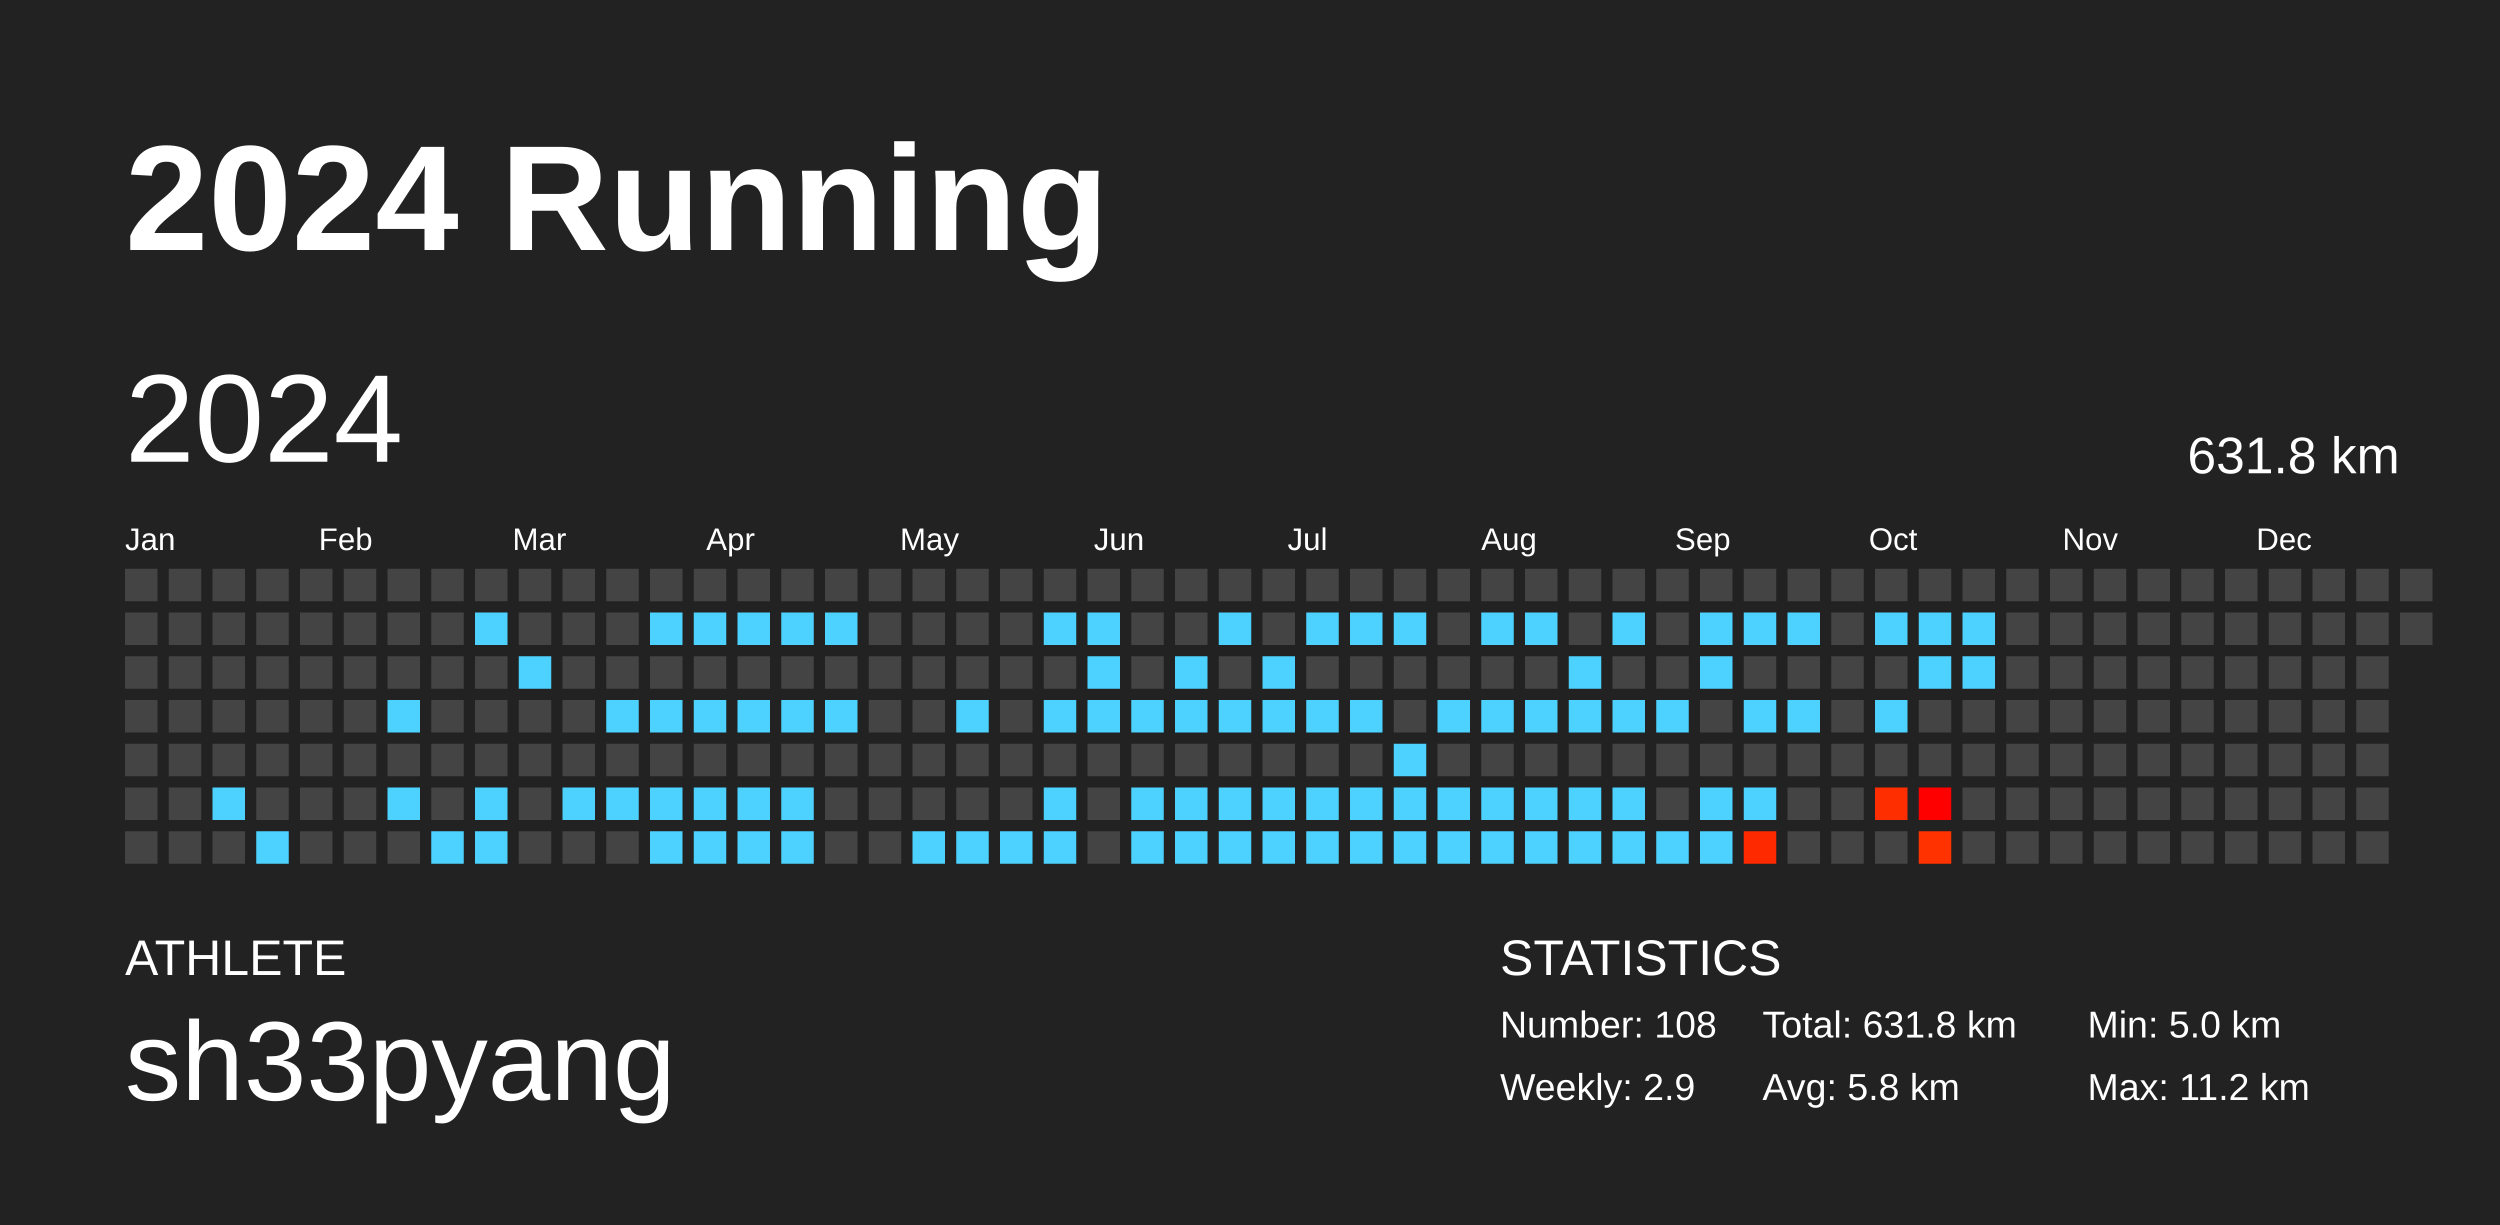
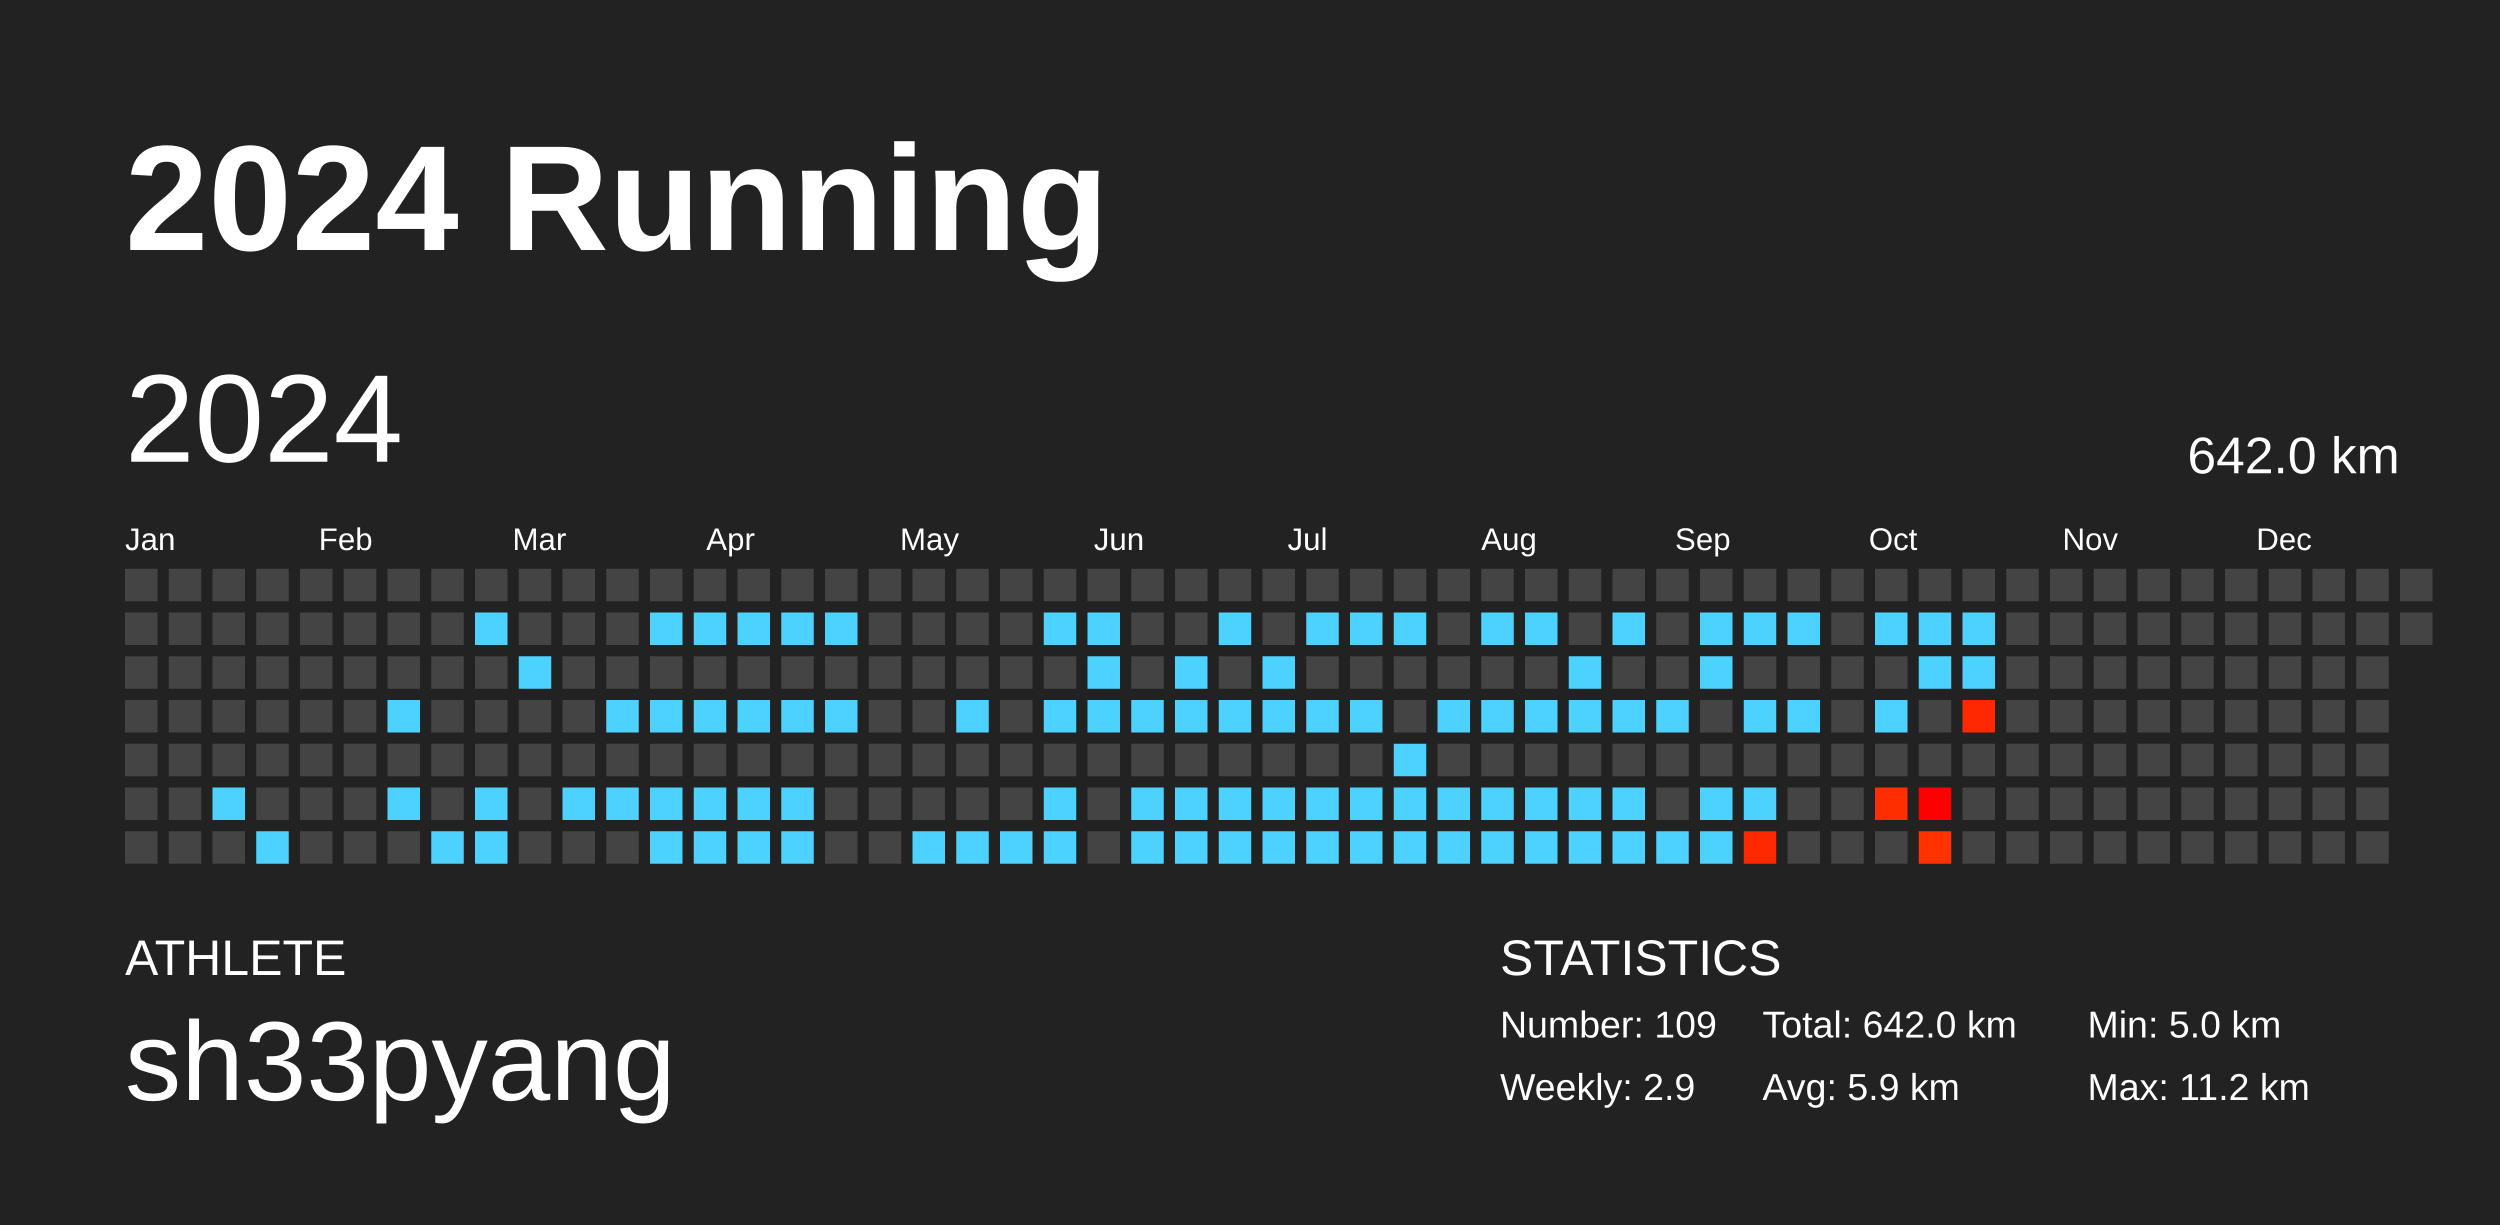
<svg xmlns="http://www.w3.org/2000/svg" baseProfile="full" height="98mm" version="1.1" viewBox="0,0,200,98" width="200mm">
  <defs />
  <rect fill="#222222" height="98" width="200" x="0" y="0" />
  <text fill="#FFFFFF" style="font-size:12px; font-family:Arial; font-weight:bold;" x="10" y="20">2024 Running</text>
  <text fill="#FFFFFF" style="font-size:4px; font-family:Arial" x="10" y="78">ATHLETE</text>
  <text fill="#FFFFFF" style="font-size:9px; font-family:Arial" x="10" y="88">sh33pyang</text>
  <text fill="#FFFFFF" style="font-size:4px; font-family:Arial" x="120" y="78">STATISTICS</text>
-   <text fill="#FFFFFF" style="font-size:3px; font-family:Arial" x="120" y="83">Number: 108</text>
+   <text fill="#FFFFFF" style="font-size:3px; font-family:Arial" x="120" y="83">Number: 109</text>
  <text fill="#FFFFFF" style="font-size:3px; font-family:Arial" x="120" y="88">Weekly: 2.9</text>
-   <text fill="#FFFFFF" style="font-size:3px; font-family:Arial" x="141" y="83">Total: 631.8 km</text>
-   <text fill="#FFFFFF" style="font-size:3px; font-family:Arial" x="141" y="88">Avg: 5.8 km</text>
+   <text fill="#FFFFFF" style="font-size:3px; font-family:Arial" x="141" y="83">Total: 642.0 km</text>
+   <text fill="#FFFFFF" style="font-size:3px; font-family:Arial" x="141" y="88">Avg: 5.9 km</text>
  <text fill="#FFFFFF" style="font-size:3px; font-family:Arial" x="167" y="83">Min: 5.0 km</text>
  <text fill="#FFFFFF" style="font-size:3px; font-family:Arial" x="167" y="88">Max: 11.2 km</text>
  <text dominant-baseline="hanging" fill="#FFFFFF" style="font-size:10.0px; font-family:Arial;" x="10" y="30">2024</text>
-   <text dominant-baseline="hanging" fill="#FFFFFF" style="font-size:4.125px; font-family:Arial;" x="175" y="35">631.8 km</text>
+   <text dominant-baseline="hanging" fill="#FFFFFF" style="font-size:4.125px; font-family:Arial;" x="175" y="35">642.0 km</text>
  <text fill="#FFFFFF" style="font-size:2.5px; font-family:Arial" x="10.0" y="44">Jan</text>
  <text fill="#FFFFFF" style="font-size:2.5px; font-family:Arial" x="25.5" y="44">Feb</text>
  <text fill="#FFFFFF" style="font-size:2.5px; font-family:Arial" x="41.0" y="44">Mar</text>
  <text fill="#FFFFFF" style="font-size:2.5px; font-family:Arial" x="56.5" y="44">Apr</text>
  <text fill="#FFFFFF" style="font-size:2.5px; font-family:Arial" x="72.0" y="44">May</text>
  <text fill="#FFFFFF" style="font-size:2.5px; font-family:Arial" x="87.5" y="44">Jun</text>
  <text fill="#FFFFFF" style="font-size:2.5px; font-family:Arial" x="103.0" y="44">Jul</text>
  <text fill="#FFFFFF" style="font-size:2.5px; font-family:Arial" x="118.5" y="44">Aug</text>
  <text fill="#FFFFFF" style="font-size:2.5px; font-family:Arial" x="134.0" y="44">Sep</text>
  <text fill="#FFFFFF" style="font-size:2.5px; font-family:Arial" x="149.5" y="44">Oct</text>
  <text fill="#FFFFFF" style="font-size:2.5px; font-family:Arial" x="165.0" y="44">Nov</text>
  <text fill="#FFFFFF" style="font-size:2.5px; font-family:Arial" x="180.5" y="44">Dec</text>
  <rect fill="#444444" height="2.6" width="2.6" x="10.0" y="45.5" />
  <rect fill="#444444" height="2.6" width="2.6" x="10.0" y="49.0" />
  <rect fill="#444444" height="2.6" width="2.6" x="10.0" y="52.5" />
  <rect fill="#444444" height="2.6" width="2.6" x="10.0" y="56.0" />
  <rect fill="#444444" height="2.6" width="2.6" x="10.0" y="59.5" />
  <rect fill="#444444" height="2.6" width="2.6" x="10.0" y="63.0" />
  <rect fill="#444444" height="2.6" width="2.6" x="10.0" y="66.5" />
  <rect fill="#444444" height="2.6" width="2.6" x="13.5" y="45.5" />
  <rect fill="#444444" height="2.6" width="2.6" x="13.5" y="49.0" />
  <rect fill="#444444" height="2.6" width="2.6" x="13.5" y="52.5" />
  <rect fill="#444444" height="2.6" width="2.6" x="13.5" y="56.0" />
  <rect fill="#444444" height="2.6" width="2.6" x="13.5" y="59.5" />
  <rect fill="#444444" height="2.6" width="2.6" x="13.5" y="63.0" />
  <rect fill="#444444" height="2.6" width="2.6" x="13.5" y="66.5" />
  <rect fill="#444444" height="2.6" width="2.6" x="17.0" y="45.5" />
  <rect fill="#444444" height="2.6" width="2.6" x="17.0" y="49.0" />
  <rect fill="#444444" height="2.6" width="2.6" x="17.0" y="52.5" />
  <rect fill="#444444" height="2.6" width="2.6" x="17.0" y="56.0" />
  <rect fill="#444444" height="2.6" width="2.6" x="17.0" y="59.5" />
  <rect fill="#4dd2ff" height="2.6" width="2.6" x="17.0" y="63.0" />
  <rect fill="#444444" height="2.6" width="2.6" x="17.0" y="66.5" />
  <rect fill="#444444" height="2.6" width="2.6" x="20.5" y="45.5" />
  <rect fill="#444444" height="2.6" width="2.6" x="20.5" y="49.0" />
  <rect fill="#444444" height="2.6" width="2.6" x="20.5" y="52.5" />
  <rect fill="#444444" height="2.6" width="2.6" x="20.5" y="56.0" />
  <rect fill="#444444" height="2.6" width="2.6" x="20.5" y="59.5" />
  <rect fill="#444444" height="2.6" width="2.6" x="20.5" y="63.0" />
  <rect fill="#4dd2ff" height="2.6" width="2.6" x="20.5" y="66.5" />
  <rect fill="#444444" height="2.6" width="2.6" x="24.0" y="45.5" />
  <rect fill="#444444" height="2.6" width="2.6" x="24.0" y="49.0" />
  <rect fill="#444444" height="2.6" width="2.6" x="24.0" y="52.5" />
  <rect fill="#444444" height="2.6" width="2.6" x="24.0" y="56.0" />
  <rect fill="#444444" height="2.6" width="2.6" x="24.0" y="59.5" />
  <rect fill="#444444" height="2.6" width="2.6" x="24.0" y="63.0" />
  <rect fill="#444444" height="2.6" width="2.6" x="24.0" y="66.5" />
  <rect fill="#444444" height="2.6" width="2.6" x="27.5" y="45.5" />
  <rect fill="#444444" height="2.6" width="2.6" x="27.5" y="49.0" />
  <rect fill="#444444" height="2.6" width="2.6" x="27.5" y="52.5" />
  <rect fill="#444444" height="2.6" width="2.6" x="27.5" y="56.0" />
  <rect fill="#444444" height="2.6" width="2.6" x="27.5" y="59.5" />
  <rect fill="#444444" height="2.6" width="2.6" x="27.5" y="63.0" />
  <rect fill="#444444" height="2.6" width="2.6" x="27.5" y="66.5" />
  <rect fill="#444444" height="2.6" width="2.6" x="31.0" y="45.5" />
  <rect fill="#444444" height="2.6" width="2.6" x="31.0" y="49.0" />
  <rect fill="#444444" height="2.6" width="2.6" x="31.0" y="52.5" />
  <rect fill="#4dd2ff" height="2.6" width="2.6" x="31.0" y="56.0" />
  <rect fill="#444444" height="2.6" width="2.6" x="31.0" y="59.5" />
  <rect fill="#4dd2ff" height="2.6" width="2.6" x="31.0" y="63.0" />
  <rect fill="#444444" height="2.6" width="2.6" x="31.0" y="66.5" />
  <rect fill="#444444" height="2.6" width="2.6" x="34.5" y="45.5" />
  <rect fill="#444444" height="2.6" width="2.6" x="34.5" y="49.0" />
  <rect fill="#444444" height="2.6" width="2.6" x="34.5" y="52.5" />
  <rect fill="#444444" height="2.6" width="2.6" x="34.5" y="56.0" />
  <rect fill="#444444" height="2.6" width="2.6" x="34.5" y="59.5" />
  <rect fill="#444444" height="2.6" width="2.6" x="34.5" y="63.0" />
  <rect fill="#4dd2ff" height="2.6" width="2.6" x="34.5" y="66.5" />
  <rect fill="#444444" height="2.6" width="2.6" x="38.0" y="45.5" />
  <rect fill="#4dd2ff" height="2.6" width="2.6" x="38.0" y="49.0" />
  <rect fill="#444444" height="2.6" width="2.6" x="38.0" y="52.5" />
  <rect fill="#444444" height="2.6" width="2.6" x="38.0" y="56.0" />
  <rect fill="#444444" height="2.6" width="2.6" x="38.0" y="59.5" />
  <rect fill="#4dd2ff" height="2.6" width="2.6" x="38.0" y="63.0" />
  <rect fill="#4dd2ff" height="2.6" width="2.6" x="38.0" y="66.5" />
  <rect fill="#444444" height="2.6" width="2.6" x="41.5" y="45.5" />
  <rect fill="#444444" height="2.6" width="2.6" x="41.5" y="49.0" />
  <rect fill="#4dd2ff" height="2.6" width="2.6" x="41.5" y="52.5" />
  <rect fill="#444444" height="2.6" width="2.6" x="41.5" y="56.0" />
  <rect fill="#444444" height="2.6" width="2.6" x="41.5" y="59.5" />
  <rect fill="#444444" height="2.6" width="2.6" x="41.5" y="63.0" />
  <rect fill="#444444" height="2.6" width="2.6" x="41.5" y="66.5" />
  <rect fill="#444444" height="2.6" width="2.6" x="45.0" y="45.5" />
  <rect fill="#444444" height="2.6" width="2.6" x="45.0" y="49.0" />
  <rect fill="#444444" height="2.6" width="2.6" x="45.0" y="52.5" />
  <rect fill="#444444" height="2.6" width="2.6" x="45.0" y="56.0" />
  <rect fill="#444444" height="2.6" width="2.6" x="45.0" y="59.5" />
  <rect fill="#4dd2ff" height="2.6" width="2.6" x="45.0" y="63.0" />
  <rect fill="#444444" height="2.6" width="2.6" x="45.0" y="66.5" />
  <rect fill="#444444" height="2.6" width="2.6" x="48.5" y="45.5" />
  <rect fill="#444444" height="2.6" width="2.6" x="48.5" y="49.0" />
  <rect fill="#444444" height="2.6" width="2.6" x="48.5" y="52.5" />
  <rect fill="#4dd2ff" height="2.6" width="2.6" x="48.5" y="56.0" />
  <rect fill="#444444" height="2.6" width="2.6" x="48.5" y="59.5" />
  <rect fill="#4dd2ff" height="2.6" width="2.6" x="48.5" y="63.0" />
  <rect fill="#444444" height="2.6" width="2.6" x="48.5" y="66.5" />
  <rect fill="#444444" height="2.6" width="2.6" x="52.0" y="45.5" />
  <rect fill="#4dd2ff" height="2.6" width="2.6" x="52.0" y="49.0" />
  <rect fill="#444444" height="2.6" width="2.6" x="52.0" y="52.5" />
  <rect fill="#4dd2ff" height="2.6" width="2.6" x="52.0" y="56.0" />
  <rect fill="#444444" height="2.6" width="2.6" x="52.0" y="59.5" />
  <rect fill="#4dd2ff" height="2.6" width="2.6" x="52.0" y="63.0" />
  <rect fill="#4dd2ff" height="2.6" width="2.6" x="52.0" y="66.5" />
  <rect fill="#444444" height="2.6" width="2.6" x="55.5" y="45.5" />
  <rect fill="#4dd2ff" height="2.6" width="2.6" x="55.5" y="49.0" />
  <rect fill="#444444" height="2.6" width="2.6" x="55.5" y="52.5" />
  <rect fill="#4dd2ff" height="2.6" width="2.6" x="55.5" y="56.0" />
  <rect fill="#444444" height="2.6" width="2.6" x="55.5" y="59.5" />
  <rect fill="#4dd2ff" height="2.6" width="2.6" x="55.5" y="63.0" />
  <rect fill="#4dd2ff" height="2.6" width="2.6" x="55.5" y="66.5" />
  <rect fill="#444444" height="2.6" width="2.6" x="59.0" y="45.5" />
  <rect fill="#4dd2ff" height="2.6" width="2.6" x="59.0" y="49.0" />
  <rect fill="#444444" height="2.6" width="2.6" x="59.0" y="52.5" />
  <rect fill="#4dd2ff" height="2.6" width="2.6" x="59.0" y="56.0" />
  <rect fill="#444444" height="2.6" width="2.6" x="59.0" y="59.5" />
  <rect fill="#4dd2ff" height="2.6" width="2.6" x="59.0" y="63.0" />
  <rect fill="#4dd2ff" height="2.6" width="2.6" x="59.0" y="66.5" />
  <rect fill="#444444" height="2.6" width="2.6" x="62.5" y="45.5" />
  <rect fill="#4dd2ff" height="2.6" width="2.6" x="62.5" y="49.0" />
  <rect fill="#444444" height="2.6" width="2.6" x="62.5" y="52.5" />
  <rect fill="#4dd2ff" height="2.6" width="2.6" x="62.5" y="56.0" />
  <rect fill="#444444" height="2.6" width="2.6" x="62.5" y="59.5" />
  <rect fill="#4dd2ff" height="2.6" width="2.6" x="62.5" y="63.0" />
  <rect fill="#4dd2ff" height="2.6" width="2.6" x="62.5" y="66.5" />
  <rect fill="#444444" height="2.6" width="2.6" x="66.0" y="45.5" />
  <rect fill="#4dd2ff" height="2.6" width="2.6" x="66.0" y="49.0" />
  <rect fill="#444444" height="2.6" width="2.6" x="66.0" y="52.5" />
  <rect fill="#4dd2ff" height="2.6" width="2.6" x="66.0" y="56.0" />
  <rect fill="#444444" height="2.6" width="2.6" x="66.0" y="59.5" />
  <rect fill="#444444" height="2.6" width="2.6" x="66.0" y="63.0" />
  <rect fill="#444444" height="2.6" width="2.6" x="66.0" y="66.5" />
  <rect fill="#444444" height="2.6" width="2.6" x="69.5" y="45.5" />
  <rect fill="#444444" height="2.6" width="2.6" x="69.5" y="49.0" />
  <rect fill="#444444" height="2.6" width="2.6" x="69.5" y="52.5" />
  <rect fill="#444444" height="2.6" width="2.6" x="69.5" y="56.0" />
  <rect fill="#444444" height="2.6" width="2.6" x="69.5" y="59.5" />
  <rect fill="#444444" height="2.6" width="2.6" x="69.5" y="63.0" />
  <rect fill="#444444" height="2.6" width="2.6" x="69.5" y="66.5" />
  <rect fill="#444444" height="2.6" width="2.6" x="73.0" y="45.5" />
  <rect fill="#444444" height="2.6" width="2.6" x="73.0" y="49.0" />
  <rect fill="#444444" height="2.6" width="2.6" x="73.0" y="52.5" />
  <rect fill="#444444" height="2.6" width="2.6" x="73.0" y="56.0" />
  <rect fill="#444444" height="2.6" width="2.6" x="73.0" y="59.5" />
  <rect fill="#444444" height="2.6" width="2.6" x="73.0" y="63.0" />
  <rect fill="#4dd2ff" height="2.6" width="2.6" x="73.0" y="66.5" />
  <rect fill="#444444" height="2.6" width="2.6" x="76.5" y="45.5" />
  <rect fill="#444444" height="2.6" width="2.6" x="76.5" y="49.0" />
  <rect fill="#444444" height="2.6" width="2.6" x="76.5" y="52.5" />
  <rect fill="#4dd2ff" height="2.6" width="2.6" x="76.5" y="56.0" />
  <rect fill="#444444" height="2.6" width="2.6" x="76.5" y="59.5" />
  <rect fill="#444444" height="2.6" width="2.6" x="76.5" y="63.0" />
  <rect fill="#4dd2ff" height="2.6" width="2.6" x="76.5" y="66.5" />
  <rect fill="#444444" height="2.6" width="2.6" x="80.0" y="45.5" />
  <rect fill="#444444" height="2.6" width="2.6" x="80.0" y="49.0" />
  <rect fill="#444444" height="2.6" width="2.6" x="80.0" y="52.5" />
  <rect fill="#444444" height="2.6" width="2.6" x="80.0" y="56.0" />
  <rect fill="#444444" height="2.6" width="2.6" x="80.0" y="59.5" />
  <rect fill="#444444" height="2.6" width="2.6" x="80.0" y="63.0" />
  <rect fill="#4dd2ff" height="2.6" width="2.6" x="80.0" y="66.5" />
  <rect fill="#444444" height="2.6" width="2.6" x="83.5" y="45.5" />
  <rect fill="#4dd2ff" height="2.6" width="2.6" x="83.5" y="49.0" />
  <rect fill="#444444" height="2.6" width="2.6" x="83.5" y="52.5" />
  <rect fill="#4dd2ff" height="2.6" width="2.6" x="83.5" y="56.0" />
  <rect fill="#444444" height="2.6" width="2.6" x="83.5" y="59.5" />
  <rect fill="#4dd2ff" height="2.6" width="2.6" x="83.5" y="63.0" />
  <rect fill="#4dd2ff" height="2.6" width="2.6" x="83.5" y="66.5" />
  <rect fill="#444444" height="2.6" width="2.6" x="87.0" y="45.5" />
  <rect fill="#4dd2ff" height="2.6" width="2.6" x="87.0" y="49.0" />
  <rect fill="#4dd2ff" height="2.6" width="2.6" x="87.0" y="52.5" />
  <rect fill="#4dd2ff" height="2.6" width="2.6" x="87.0" y="56.0" />
  <rect fill="#444444" height="2.6" width="2.6" x="87.0" y="59.5" />
  <rect fill="#444444" height="2.6" width="2.6" x="87.0" y="63.0" />
  <rect fill="#444444" height="2.6" width="2.6" x="87.0" y="66.5" />
  <rect fill="#444444" height="2.6" width="2.6" x="90.5" y="45.5" />
  <rect fill="#444444" height="2.6" width="2.6" x="90.5" y="49.0" />
  <rect fill="#444444" height="2.6" width="2.6" x="90.5" y="52.5" />
  <rect fill="#4dd2ff" height="2.6" width="2.6" x="90.5" y="56.0" />
  <rect fill="#444444" height="2.6" width="2.6" x="90.5" y="59.5" />
  <rect fill="#4dd2ff" height="2.6" width="2.6" x="90.5" y="63.0" />
  <rect fill="#4dd2ff" height="2.6" width="2.6" x="90.5" y="66.5" />
  <rect fill="#444444" height="2.6" width="2.6" x="94.0" y="45.5" />
  <rect fill="#444444" height="2.6" width="2.6" x="94.0" y="49.0" />
  <rect fill="#4dd2ff" height="2.6" width="2.6" x="94.0" y="52.5" />
  <rect fill="#4dd2ff" height="2.6" width="2.6" x="94.0" y="56.0" />
  <rect fill="#444444" height="2.6" width="2.6" x="94.0" y="59.5" />
  <rect fill="#4dd2ff" height="2.6" width="2.6" x="94.0" y="63.0" />
  <rect fill="#4dd2ff" height="2.6" width="2.6" x="94.0" y="66.5" />
  <rect fill="#444444" height="2.6" width="2.6" x="97.5" y="45.5" />
  <rect fill="#4dd2ff" height="2.6" width="2.6" x="97.5" y="49.0" />
  <rect fill="#444444" height="2.6" width="2.6" x="97.5" y="52.5" />
  <rect fill="#4dd2ff" height="2.6" width="2.6" x="97.5" y="56.0" />
  <rect fill="#444444" height="2.6" width="2.6" x="97.5" y="59.5" />
  <rect fill="#4dd2ff" height="2.6" width="2.6" x="97.5" y="63.0" />
  <rect fill="#4dd2ff" height="2.6" width="2.6" x="97.5" y="66.5" />
  <rect fill="#444444" height="2.6" width="2.6" x="101.0" y="45.5" />
  <rect fill="#444444" height="2.6" width="2.6" x="101.0" y="49.0" />
  <rect fill="#4dd2ff" height="2.6" width="2.6" x="101.0" y="52.5" />
  <rect fill="#4dd2ff" height="2.6" width="2.6" x="101.0" y="56.0" />
  <rect fill="#444444" height="2.6" width="2.6" x="101.0" y="59.5" />
  <rect fill="#4dd2ff" height="2.6" width="2.6" x="101.0" y="63.0" />
  <rect fill="#4dd2ff" height="2.6" width="2.6" x="101.0" y="66.5" />
  <rect fill="#444444" height="2.6" width="2.6" x="104.5" y="45.5" />
  <rect fill="#4dd2ff" height="2.6" width="2.6" x="104.5" y="49.0" />
  <rect fill="#444444" height="2.6" width="2.6" x="104.5" y="52.5" />
  <rect fill="#4dd2ff" height="2.6" width="2.6" x="104.5" y="56.0" />
  <rect fill="#444444" height="2.6" width="2.6" x="104.5" y="59.5" />
  <rect fill="#4dd2ff" height="2.6" width="2.6" x="104.5" y="63.0" />
  <rect fill="#4dd2ff" height="2.6" width="2.6" x="104.5" y="66.5" />
  <rect fill="#444444" height="2.6" width="2.6" x="108.0" y="45.5" />
  <rect fill="#4dd2ff" height="2.6" width="2.6" x="108.0" y="49.0" />
  <rect fill="#444444" height="2.6" width="2.6" x="108.0" y="52.5" />
  <rect fill="#4dd2ff" height="2.6" width="2.6" x="108.0" y="56.0" />
  <rect fill="#444444" height="2.6" width="2.6" x="108.0" y="59.5" />
  <rect fill="#4dd2ff" height="2.6" width="2.6" x="108.0" y="63.0" />
  <rect fill="#4dd2ff" height="2.6" width="2.6" x="108.0" y="66.5" />
  <rect fill="#444444" height="2.6" width="2.6" x="111.5" y="45.5" />
  <rect fill="#4dd2ff" height="2.6" width="2.6" x="111.5" y="49.0" />
  <rect fill="#444444" height="2.6" width="2.6" x="111.5" y="52.5" />
  <rect fill="#444444" height="2.6" width="2.6" x="111.5" y="56.0" />
  <rect fill="#4dd2ff" height="2.6" width="2.6" x="111.5" y="59.5" />
  <rect fill="#4dd2ff" height="2.6" width="2.6" x="111.5" y="63.0" />
  <rect fill="#4dd2ff" height="2.6" width="2.6" x="111.5" y="66.5" />
  <rect fill="#444444" height="2.6" width="2.6" x="115.0" y="45.5" />
  <rect fill="#444444" height="2.6" width="2.6" x="115.0" y="49.0" />
  <rect fill="#444444" height="2.6" width="2.6" x="115.0" y="52.5" />
  <rect fill="#4dd2ff" height="2.6" width="2.6" x="115.0" y="56.0" />
  <rect fill="#444444" height="2.6" width="2.6" x="115.0" y="59.5" />
  <rect fill="#4dd2ff" height="2.6" width="2.6" x="115.0" y="63.0" />
  <rect fill="#4dd2ff" height="2.6" width="2.6" x="115.0" y="66.5" />
  <rect fill="#444444" height="2.6" width="2.6" x="118.5" y="45.5" />
  <rect fill="#4dd2ff" height="2.6" width="2.6" x="118.5" y="49.0" />
  <rect fill="#444444" height="2.6" width="2.6" x="118.5" y="52.5" />
  <rect fill="#4dd2ff" height="2.6" width="2.6" x="118.5" y="56.0" />
  <rect fill="#444444" height="2.6" width="2.6" x="118.5" y="59.5" />
  <rect fill="#4dd2ff" height="2.6" width="2.6" x="118.5" y="63.0" />
  <rect fill="#4dd2ff" height="2.6" width="2.6" x="118.5" y="66.5" />
  <rect fill="#444444" height="2.6" width="2.6" x="122.0" y="45.5" />
  <rect fill="#4dd2ff" height="2.6" width="2.6" x="122.0" y="49.0" />
  <rect fill="#444444" height="2.6" width="2.6" x="122.0" y="52.5" />
  <rect fill="#4dd2ff" height="2.6" width="2.6" x="122.0" y="56.0" />
  <rect fill="#444444" height="2.6" width="2.6" x="122.0" y="59.5" />
  <rect fill="#4dd2ff" height="2.6" width="2.6" x="122.0" y="63.0" />
  <rect fill="#4dd2ff" height="2.6" width="2.6" x="122.0" y="66.5" />
  <rect fill="#444444" height="2.6" width="2.6" x="125.5" y="45.5" />
  <rect fill="#444444" height="2.6" width="2.6" x="125.5" y="49.0" />
  <rect fill="#4dd2ff" height="2.6" width="2.6" x="125.5" y="52.5" />
  <rect fill="#4dd2ff" height="2.6" width="2.6" x="125.5" y="56.0" />
  <rect fill="#444444" height="2.6" width="2.6" x="125.5" y="59.5" />
  <rect fill="#4dd2ff" height="2.6" width="2.6" x="125.5" y="63.0" />
  <rect fill="#4dd2ff" height="2.6" width="2.6" x="125.5" y="66.5" />
  <rect fill="#444444" height="2.6" width="2.6" x="129.0" y="45.5" />
  <rect fill="#4dd2ff" height="2.6" width="2.6" x="129.0" y="49.0" />
  <rect fill="#444444" height="2.6" width="2.6" x="129.0" y="52.5" />
  <rect fill="#4dd2ff" height="2.6" width="2.6" x="129.0" y="56.0" />
  <rect fill="#444444" height="2.6" width="2.6" x="129.0" y="59.5" />
  <rect fill="#4dd2ff" height="2.6" width="2.6" x="129.0" y="63.0" />
  <rect fill="#4dd2ff" height="2.6" width="2.6" x="129.0" y="66.5" />
  <rect fill="#444444" height="2.6" width="2.6" x="132.5" y="45.5" />
  <rect fill="#444444" height="2.6" width="2.6" x="132.5" y="49.0" />
  <rect fill="#444444" height="2.6" width="2.6" x="132.5" y="52.5" />
  <rect fill="#4dd2ff" height="2.6" width="2.6" x="132.5" y="56.0" />
  <rect fill="#444444" height="2.6" width="2.6" x="132.5" y="59.5" />
  <rect fill="#444444" height="2.6" width="2.6" x="132.5" y="63.0" />
  <rect fill="#4dd2ff" height="2.6" width="2.6" x="132.5" y="66.5" />
  <rect fill="#444444" height="2.6" width="2.6" x="136.0" y="45.5" />
  <rect fill="#4dd2ff" height="2.6" width="2.6" x="136.0" y="49.0" />
  <rect fill="#4dd2ff" height="2.6" width="2.6" x="136.0" y="52.5" />
  <rect fill="#444444" height="2.6" width="2.6" x="136.0" y="56.0" />
  <rect fill="#444444" height="2.6" width="2.6" x="136.0" y="59.5" />
  <rect fill="#4dd2ff" height="2.6" width="2.6" x="136.0" y="63.0" />
  <rect fill="#4dd2ff" height="2.6" width="2.6" x="136.0" y="66.5" />
  <rect fill="#444444" height="2.6" width="2.6" x="139.5" y="45.5" />
  <rect fill="#4dd2ff" height="2.6" width="2.6" x="139.5" y="49.0" />
  <rect fill="#444444" height="2.6" width="2.6" x="139.5" y="52.5" />
  <rect fill="#4dd2ff" height="2.6" width="2.6" x="139.5" y="56.0" />
  <rect fill="#444444" height="2.6" width="2.6" x="139.5" y="59.5" />
  <rect fill="#4dd2ff" height="2.6" width="2.6" x="139.5" y="63.0" />
  <rect fill="#ff2900" height="2.6" width="2.6" x="139.5" y="66.5" />
  <rect fill="#444444" height="2.6" width="2.6" x="143.0" y="45.5" />
  <rect fill="#4dd2ff" height="2.6" width="2.6" x="143.0" y="49.0" />
  <rect fill="#444444" height="2.6" width="2.6" x="143.0" y="52.5" />
  <rect fill="#4dd2ff" height="2.6" width="2.6" x="143.0" y="56.0" />
  <rect fill="#444444" height="2.6" width="2.6" x="143.0" y="59.5" />
  <rect fill="#444444" height="2.6" width="2.6" x="143.0" y="63.0" />
  <rect fill="#444444" height="2.6" width="2.6" x="143.0" y="66.5" />
  <rect fill="#444444" height="2.6" width="2.6" x="146.5" y="45.5" />
  <rect fill="#444444" height="2.6" width="2.6" x="146.5" y="49.0" />
  <rect fill="#444444" height="2.6" width="2.6" x="146.5" y="52.5" />
  <rect fill="#444444" height="2.6" width="2.6" x="146.5" y="56.0" />
  <rect fill="#444444" height="2.6" width="2.6" x="146.5" y="59.5" />
  <rect fill="#444444" height="2.6" width="2.6" x="146.5" y="63.0" />
  <rect fill="#444444" height="2.6" width="2.6" x="146.5" y="66.5" />
  <rect fill="#444444" height="2.6" width="2.6" x="150.0" y="45.5" />
  <rect fill="#4dd2ff" height="2.6" width="2.6" x="150.0" y="49.0" />
  <rect fill="#444444" height="2.6" width="2.6" x="150.0" y="52.5" />
  <rect fill="#4dd2ff" height="2.6" width="2.6" x="150.0" y="56.0" />
  <rect fill="#444444" height="2.6" width="2.6" x="150.0" y="59.5" />
  <rect fill="#ff2e00" height="2.6" width="2.6" x="150.0" y="63.0" />
  <rect fill="#444444" height="2.6" width="2.6" x="150.0" y="66.5" />
  <rect fill="#444444" height="2.6" width="2.6" x="153.5" y="45.5" />
  <rect fill="#4dd2ff" height="2.6" width="2.6" x="153.5" y="49.0" />
  <rect fill="#4dd2ff" height="2.6" width="2.6" x="153.5" y="52.5" />
  <rect fill="#444444" height="2.6" width="2.6" x="153.5" y="56.0" />
  <rect fill="#444444" height="2.6" width="2.6" x="153.5" y="59.5" />
  <rect fill="#ff0000" height="2.6" width="2.6" x="153.5" y="63.0" />
  <rect fill="#ff3200" height="2.6" width="2.6" x="153.5" y="66.5" />
  <rect fill="#444444" height="2.6" width="2.6" x="157.0" y="45.5" />
  <rect fill="#4dd2ff" height="2.6" width="2.6" x="157.0" y="49.0" />
  <rect fill="#4dd2ff" height="2.6" width="2.6" x="157.0" y="52.5" />
-   <rect fill="#444444" height="2.6" width="2.6" x="157.0" y="56.0" />
+   <rect fill="#ff2800" height="2.6" width="2.6" x="157.0" y="56.0" />
  <rect fill="#444444" height="2.6" width="2.6" x="157.0" y="59.5" />
  <rect fill="#444444" height="2.6" width="2.6" x="157.0" y="63.0" />
  <rect fill="#444444" height="2.6" width="2.6" x="157.0" y="66.5" />
  <rect fill="#444444" height="2.6" width="2.6" x="160.5" y="45.5" />
  <rect fill="#444444" height="2.6" width="2.6" x="160.5" y="49.0" />
  <rect fill="#444444" height="2.6" width="2.6" x="160.5" y="52.5" />
  <rect fill="#444444" height="2.6" width="2.6" x="160.5" y="56.0" />
  <rect fill="#444444" height="2.6" width="2.6" x="160.5" y="59.5" />
  <rect fill="#444444" height="2.6" width="2.6" x="160.5" y="63.0" />
  <rect fill="#444444" height="2.6" width="2.6" x="160.5" y="66.5" />
  <rect fill="#444444" height="2.6" width="2.6" x="164.0" y="45.5" />
  <rect fill="#444444" height="2.6" width="2.6" x="164.0" y="49.0" />
  <rect fill="#444444" height="2.6" width="2.6" x="164.0" y="52.5" />
  <rect fill="#444444" height="2.6" width="2.6" x="164.0" y="56.0" />
  <rect fill="#444444" height="2.6" width="2.6" x="164.0" y="59.5" />
  <rect fill="#444444" height="2.6" width="2.6" x="164.0" y="63.0" />
  <rect fill="#444444" height="2.6" width="2.6" x="164.0" y="66.5" />
  <rect fill="#444444" height="2.6" width="2.6" x="167.5" y="45.5" />
  <rect fill="#444444" height="2.6" width="2.6" x="167.5" y="49.0" />
  <rect fill="#444444" height="2.6" width="2.6" x="167.5" y="52.5" />
  <rect fill="#444444" height="2.6" width="2.6" x="167.5" y="56.0" />
  <rect fill="#444444" height="2.6" width="2.6" x="167.5" y="59.5" />
  <rect fill="#444444" height="2.6" width="2.6" x="167.5" y="63.0" />
  <rect fill="#444444" height="2.6" width="2.6" x="167.5" y="66.5" />
  <rect fill="#444444" height="2.6" width="2.6" x="171.0" y="45.5" />
  <rect fill="#444444" height="2.6" width="2.6" x="171.0" y="49.0" />
  <rect fill="#444444" height="2.6" width="2.6" x="171.0" y="52.5" />
  <rect fill="#444444" height="2.6" width="2.6" x="171.0" y="56.0" />
  <rect fill="#444444" height="2.6" width="2.6" x="171.0" y="59.5" />
  <rect fill="#444444" height="2.6" width="2.6" x="171.0" y="63.0" />
  <rect fill="#444444" height="2.6" width="2.6" x="171.0" y="66.5" />
  <rect fill="#444444" height="2.6" width="2.6" x="174.5" y="45.5" />
  <rect fill="#444444" height="2.6" width="2.6" x="174.5" y="49.0" />
  <rect fill="#444444" height="2.6" width="2.6" x="174.5" y="52.5" />
  <rect fill="#444444" height="2.6" width="2.6" x="174.5" y="56.0" />
  <rect fill="#444444" height="2.6" width="2.6" x="174.5" y="59.5" />
  <rect fill="#444444" height="2.6" width="2.6" x="174.5" y="63.0" />
  <rect fill="#444444" height="2.6" width="2.6" x="174.5" y="66.5" />
  <rect fill="#444444" height="2.6" width="2.6" x="178.0" y="45.5" />
  <rect fill="#444444" height="2.6" width="2.6" x="178.0" y="49.0" />
  <rect fill="#444444" height="2.6" width="2.6" x="178.0" y="52.5" />
  <rect fill="#444444" height="2.6" width="2.6" x="178.0" y="56.0" />
  <rect fill="#444444" height="2.6" width="2.6" x="178.0" y="59.5" />
  <rect fill="#444444" height="2.6" width="2.6" x="178.0" y="63.0" />
  <rect fill="#444444" height="2.6" width="2.6" x="178.0" y="66.5" />
  <rect fill="#444444" height="2.6" width="2.6" x="181.5" y="45.5" />
  <rect fill="#444444" height="2.6" width="2.6" x="181.5" y="49.0" />
  <rect fill="#444444" height="2.6" width="2.6" x="181.5" y="52.5" />
  <rect fill="#444444" height="2.6" width="2.6" x="181.5" y="56.0" />
  <rect fill="#444444" height="2.6" width="2.6" x="181.5" y="59.5" />
  <rect fill="#444444" height="2.6" width="2.6" x="181.5" y="63.0" />
  <rect fill="#444444" height="2.6" width="2.6" x="181.5" y="66.5" />
  <rect fill="#444444" height="2.6" width="2.6" x="185.0" y="45.5" />
  <rect fill="#444444" height="2.6" width="2.6" x="185.0" y="49.0" />
  <rect fill="#444444" height="2.6" width="2.6" x="185.0" y="52.5" />
  <rect fill="#444444" height="2.6" width="2.6" x="185.0" y="56.0" />
  <rect fill="#444444" height="2.6" width="2.6" x="185.0" y="59.5" />
  <rect fill="#444444" height="2.6" width="2.6" x="185.0" y="63.0" />
  <rect fill="#444444" height="2.6" width="2.6" x="185.0" y="66.5" />
  <rect fill="#444444" height="2.6" width="2.6" x="188.5" y="45.5" />
  <rect fill="#444444" height="2.6" width="2.6" x="188.5" y="49.0" />
  <rect fill="#444444" height="2.6" width="2.6" x="188.5" y="52.5" />
  <rect fill="#444444" height="2.6" width="2.6" x="188.5" y="56.0" />
  <rect fill="#444444" height="2.6" width="2.6" x="188.5" y="59.5" />
  <rect fill="#444444" height="2.6" width="2.6" x="188.5" y="63.0" />
  <rect fill="#444444" height="2.6" width="2.6" x="188.5" y="66.5" />
  <rect fill="#444444" height="2.6" width="2.6" x="192.0" y="45.5" />
  <rect fill="#444444" height="2.6" width="2.6" x="192.0" y="49.0" />
</svg>
